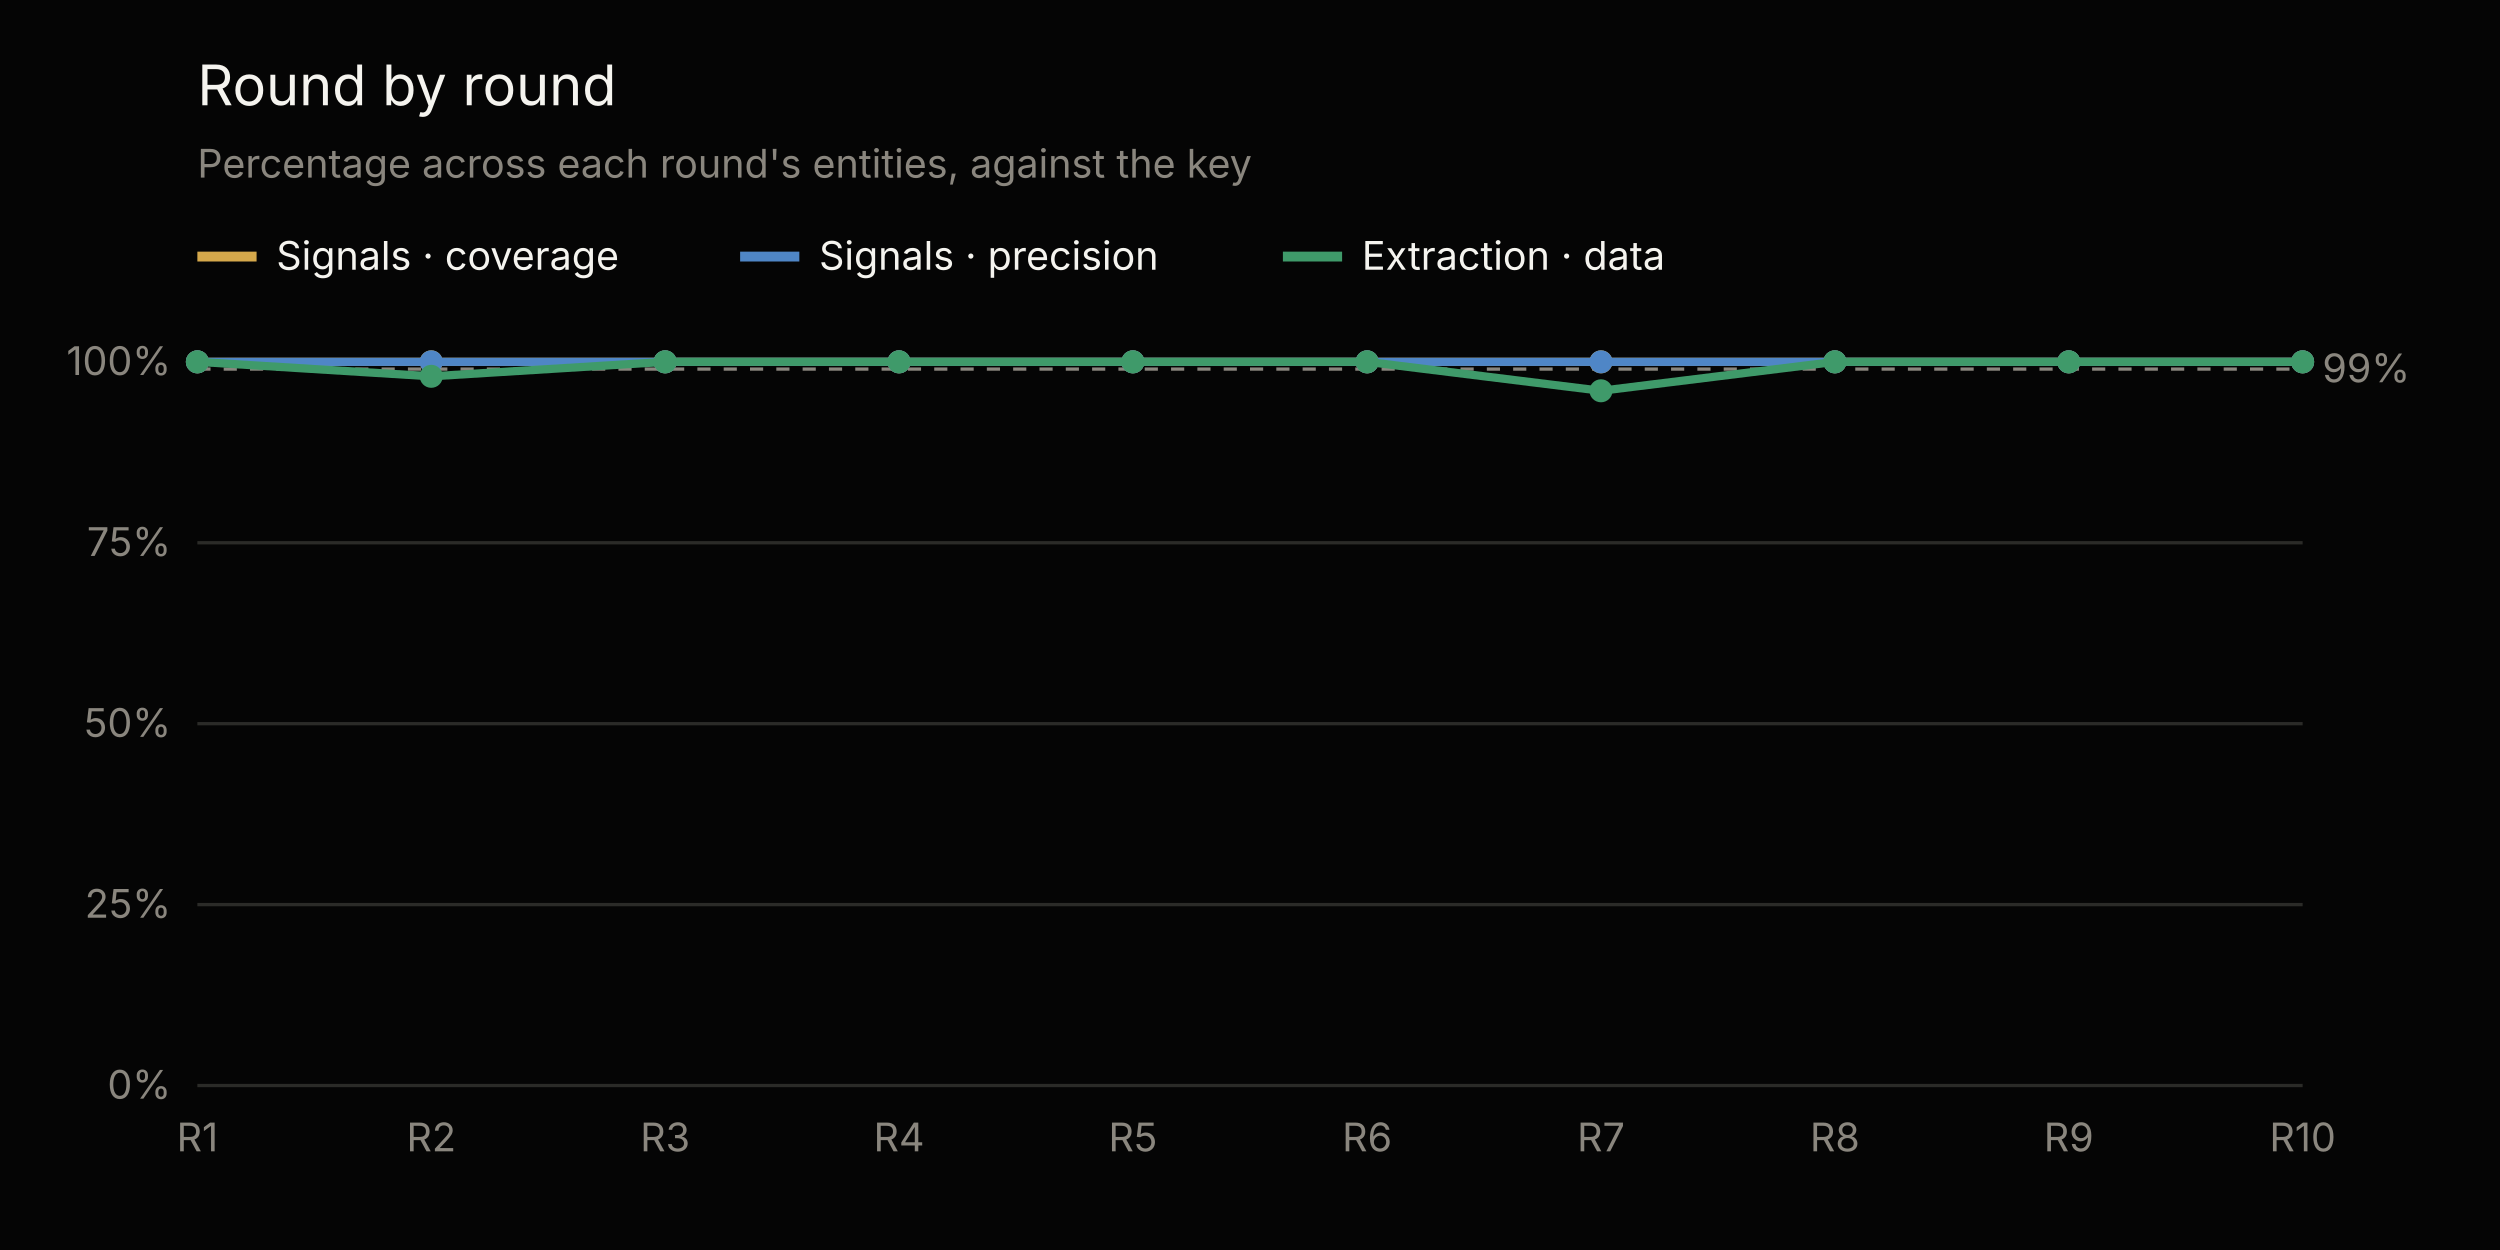
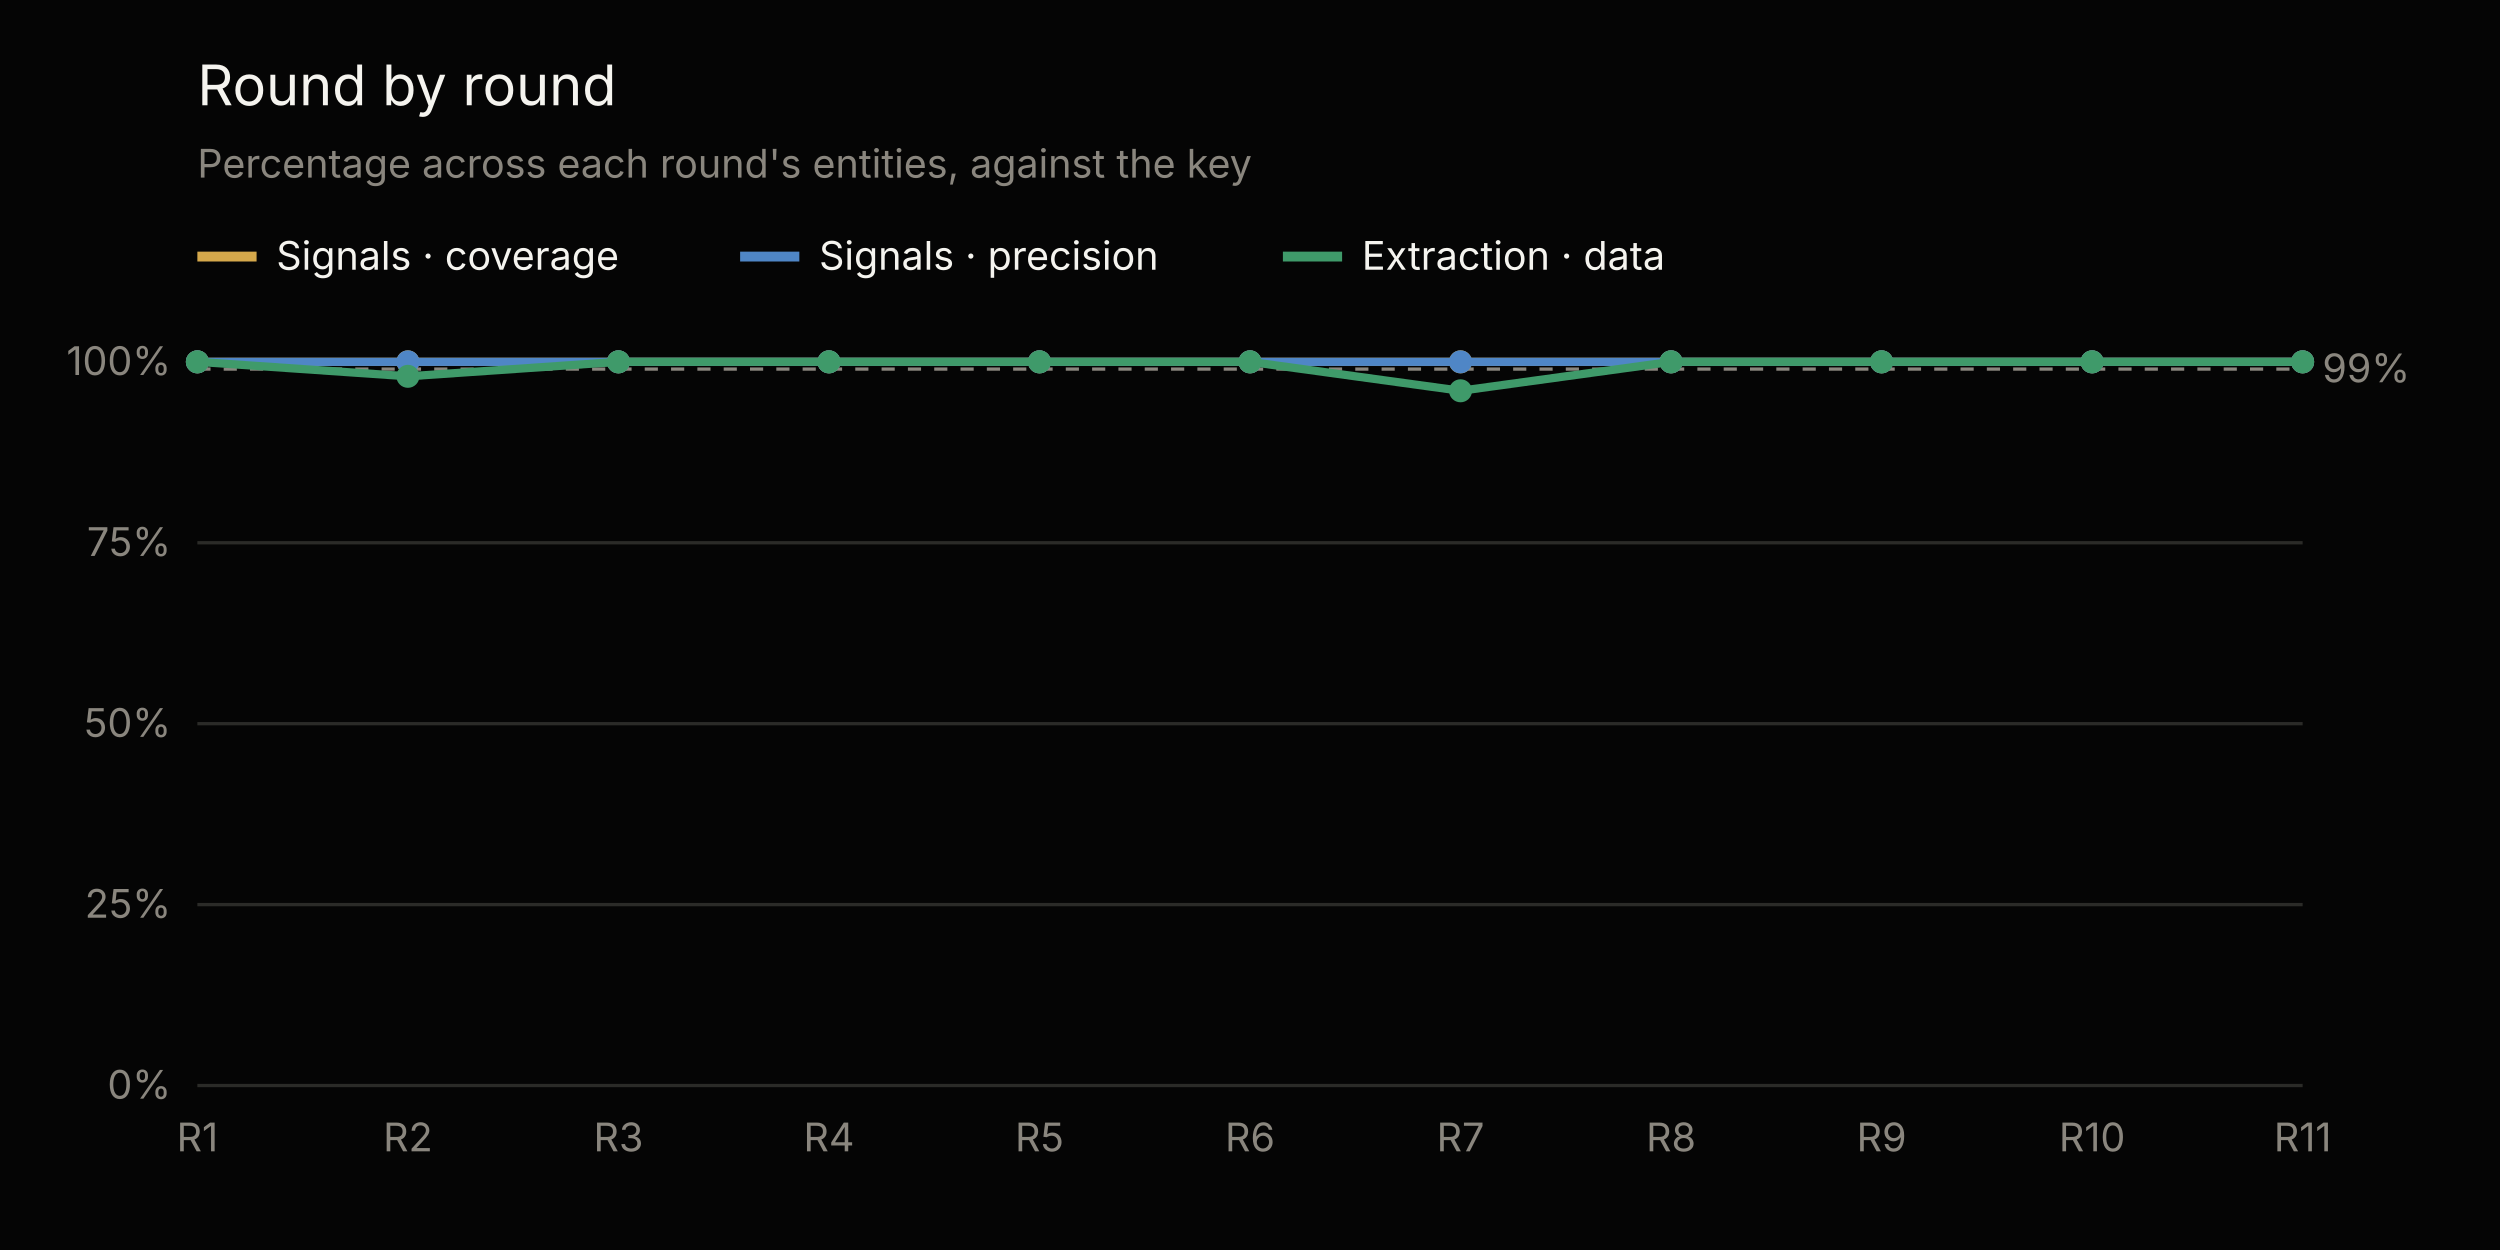
<svg xmlns="http://www.w3.org/2000/svg" viewBox="0 0 760 380" font-family="Inter, Arial, sans-serif" font-size="12">
  <rect width="760" height="380" fill="#050505" />
  <text x="60" y="32" font-size="17" fill="#f5f4ef">Round by round</text>
  <text x="60" y="54" fill="#8a867e">Percentage across each round's entities, against the key</text>
  <line x1="60" x2="78" y1="78" y2="78" stroke="#d5a84b" stroke-width="3" />
  <text x="84" y="82" fill="#f5f4ef">Signals · coverage</text>
  <line x1="225" x2="243" y1="78" y2="78" stroke="#4f86c6" stroke-width="3" />
  <text x="249" y="82" fill="#f5f4ef">Signals · precision</text>
  <line x1="390" x2="408" y1="78" y2="78" stroke="#3f9a6a" stroke-width="3" />
  <text x="414" y="82" fill="#f5f4ef">Extraction · data</text>
  <line x1="60" x2="700" y1="330.0" y2="330.0" stroke="#2b2b28" />
  <text x="52" y="334.0" text-anchor="end" fill="#8a867e">0%</text>
  <line x1="60" x2="700" y1="275.0" y2="275.0" stroke="#2b2b28" />
  <text x="52" y="279.0" text-anchor="end" fill="#8a867e">25%</text>
  <line x1="60" x2="700" y1="220.0" y2="220.0" stroke="#2b2b28" />
  <text x="52" y="224.0" text-anchor="end" fill="#8a867e">50%</text>
  <line x1="60" x2="700" y1="165.0" y2="165.0" stroke="#2b2b28" />
  <text x="52" y="169.0" text-anchor="end" fill="#8a867e">75%</text>
  <line x1="60" x2="700" y1="110.0" y2="110.0" stroke="#2b2b28" />
  <text x="52" y="114.0" text-anchor="end" fill="#8a867e">100%</text>
  <line x1="60" x2="700" y1="112.2" y2="112.2" stroke="#8a867e" stroke-dasharray="4 4" />
  <text x="706" y="116.2" fill="#8a867e">99%</text>
  <text x="60.0" y="350" text-anchor="middle" fill="#8a867e">R1</text>
-   <text x="131.1" y="350" text-anchor="middle" fill="#8a867e">R2</text>
-   <text x="202.2" y="350" text-anchor="middle" fill="#8a867e">R3</text>
-   <text x="273.3" y="350" text-anchor="middle" fill="#8a867e">R4</text>
-   <text x="344.4" y="350" text-anchor="middle" fill="#8a867e">R5</text>
-   <text x="415.6" y="350" text-anchor="middle" fill="#8a867e">R6</text>
-   <text x="486.7" y="350" text-anchor="middle" fill="#8a867e">R7</text>
-   <text x="557.8" y="350" text-anchor="middle" fill="#8a867e">R8</text>
-   <text x="628.9" y="350" text-anchor="middle" fill="#8a867e">R9</text>
-   <text x="700.0" y="350" text-anchor="middle" fill="#8a867e">R10</text>
-   <path d="M60.0,110.0 L131.1,110.0 L202.2,110.0 L273.3,110.0 L344.4,110.0 L415.6,110.0 L486.7,110.0 L557.8,110.0 L628.9,110.0 L700.0,110.0" fill="none" stroke="#d5a84b" stroke-width="2.5" />
+   <text x="124.0" y="350" text-anchor="middle" fill="#8a867e">R2</text>
+   <text x="188.0" y="350" text-anchor="middle" fill="#8a867e">R3</text>
+   <text x="252.0" y="350" text-anchor="middle" fill="#8a867e">R4</text>
+   <text x="316.0" y="350" text-anchor="middle" fill="#8a867e">R5</text>
+   <text x="380.0" y="350" text-anchor="middle" fill="#8a867e">R6</text>
+   <text x="444.0" y="350" text-anchor="middle" fill="#8a867e">R7</text>
+   <text x="508.0" y="350" text-anchor="middle" fill="#8a867e">R8</text>
+   <text x="572.0" y="350" text-anchor="middle" fill="#8a867e">R9</text>
+   <text x="636.0" y="350" text-anchor="middle" fill="#8a867e">R10</text>
+   <text x="700.0" y="350" text-anchor="middle" fill="#8a867e">R11</text>
+   <path d="M60.0,110.0 L124.0,110.0 L188.0,110.0 L252.0,110.0 L316.0,110.0 L380.0,110.0 L444.0,110.0 L508.0,110.0 L572.0,110.0 L636.0,110.0 L700.0,110.0" fill="none" stroke="#d5a84b" stroke-width="2.5" />
  <circle cx="60.0" cy="110.0" r="3.5" fill="#d5a84b" />
-   <circle cx="131.1" cy="110.0" r="3.5" fill="#d5a84b" />
-   <circle cx="202.2" cy="110.0" r="3.5" fill="#d5a84b" />
-   <circle cx="273.3" cy="110.0" r="3.5" fill="#d5a84b" />
-   <circle cx="344.4" cy="110.0" r="3.5" fill="#d5a84b" />
-   <circle cx="415.6" cy="110.0" r="3.5" fill="#d5a84b" />
-   <circle cx="486.7" cy="110.0" r="3.5" fill="#d5a84b" />
-   <circle cx="557.8" cy="110.0" r="3.5" fill="#d5a84b" />
-   <circle cx="628.9" cy="110.0" r="3.5" fill="#d5a84b" />
+   <circle cx="124.0" cy="110.0" r="3.5" fill="#d5a84b" />
+   <circle cx="188.0" cy="110.0" r="3.5" fill="#d5a84b" />
+   <circle cx="252.0" cy="110.0" r="3.5" fill="#d5a84b" />
+   <circle cx="316.0" cy="110.0" r="3.5" fill="#d5a84b" />
+   <circle cx="380.0" cy="110.0" r="3.5" fill="#d5a84b" />
+   <circle cx="444.0" cy="110.0" r="3.5" fill="#d5a84b" />
+   <circle cx="508.0" cy="110.0" r="3.5" fill="#d5a84b" />
+   <circle cx="572.0" cy="110.0" r="3.5" fill="#d5a84b" />
+   <circle cx="636.0" cy="110.0" r="3.5" fill="#d5a84b" />
  <circle cx="700.0" cy="110.0" r="3.5" fill="#d5a84b" />
-   <path d="M60.0,110.0 L131.1,110.0 L202.2,110.0 L273.3,110.0 L344.4,110.0 L415.6,110.0 L486.7,110.0 L557.8,110.0 L628.9,110.0 L700.0,110.0" fill="none" stroke="#4f86c6" stroke-width="2.5" />
+   <path d="M60.0,110.0 L124.0,110.0 L188.0,110.0 L252.0,110.0 L316.0,110.0 L380.0,110.0 L444.0,110.0 L508.0,110.0 L572.0,110.0 L636.0,110.0 L700.0,110.0" fill="none" stroke="#4f86c6" stroke-width="2.5" />
  <circle cx="60.0" cy="110.0" r="3.5" fill="#4f86c6" />
-   <circle cx="131.1" cy="110.0" r="3.5" fill="#4f86c6" />
-   <circle cx="202.2" cy="110.0" r="3.5" fill="#4f86c6" />
-   <circle cx="273.3" cy="110.0" r="3.5" fill="#4f86c6" />
-   <circle cx="344.4" cy="110.0" r="3.5" fill="#4f86c6" />
-   <circle cx="415.6" cy="110.0" r="3.5" fill="#4f86c6" />
-   <circle cx="486.7" cy="110.0" r="3.5" fill="#4f86c6" />
-   <circle cx="557.8" cy="110.0" r="3.5" fill="#4f86c6" />
-   <circle cx="628.9" cy="110.0" r="3.5" fill="#4f86c6" />
+   <circle cx="124.0" cy="110.0" r="3.5" fill="#4f86c6" />
+   <circle cx="188.0" cy="110.0" r="3.5" fill="#4f86c6" />
+   <circle cx="252.0" cy="110.0" r="3.5" fill="#4f86c6" />
+   <circle cx="316.0" cy="110.0" r="3.5" fill="#4f86c6" />
+   <circle cx="380.0" cy="110.0" r="3.5" fill="#4f86c6" />
+   <circle cx="444.0" cy="110.0" r="3.5" fill="#4f86c6" />
+   <circle cx="508.0" cy="110.0" r="3.5" fill="#4f86c6" />
+   <circle cx="572.0" cy="110.0" r="3.5" fill="#4f86c6" />
+   <circle cx="636.0" cy="110.0" r="3.5" fill="#4f86c6" />
  <circle cx="700.0" cy="110.0" r="3.5" fill="#4f86c6" />
-   <path d="M60.0,110.0 L131.1,114.4 L202.2,110.0 L273.3,110.0 L344.4,110.0 L415.6,110.0 L486.7,118.8 L557.8,110.0 L628.9,110.0 L700.0,110.0" fill="none" stroke="#3f9a6a" stroke-width="2.5" />
+   <path d="M60.0,110.0 L124.0,114.4 L188.0,110.0 L252.0,110.0 L316.0,110.0 L380.0,110.0 L444.0,118.8 L508.0,110.0 L572.0,110.0 L636.0,110.0 L700.0,110.0" fill="none" stroke="#3f9a6a" stroke-width="2.5" />
  <circle cx="60.0" cy="110.0" r="3.5" fill="#3f9a6a" />
-   <circle cx="131.1" cy="114.4" r="3.5" fill="#3f9a6a" />
-   <circle cx="202.2" cy="110.0" r="3.5" fill="#3f9a6a" />
-   <circle cx="273.3" cy="110.0" r="3.5" fill="#3f9a6a" />
-   <circle cx="344.4" cy="110.0" r="3.5" fill="#3f9a6a" />
-   <circle cx="415.6" cy="110.0" r="3.5" fill="#3f9a6a" />
-   <circle cx="486.7" cy="118.8" r="3.5" fill="#3f9a6a" />
-   <circle cx="557.8" cy="110.0" r="3.5" fill="#3f9a6a" />
-   <circle cx="628.9" cy="110.0" r="3.5" fill="#3f9a6a" />
+   <circle cx="124.0" cy="114.4" r="3.5" fill="#3f9a6a" />
+   <circle cx="188.0" cy="110.0" r="3.5" fill="#3f9a6a" />
+   <circle cx="252.0" cy="110.0" r="3.5" fill="#3f9a6a" />
+   <circle cx="316.0" cy="110.0" r="3.5" fill="#3f9a6a" />
+   <circle cx="380.0" cy="110.0" r="3.5" fill="#3f9a6a" />
+   <circle cx="444.0" cy="118.8" r="3.5" fill="#3f9a6a" />
+   <circle cx="508.0" cy="110.0" r="3.5" fill="#3f9a6a" />
+   <circle cx="572.0" cy="110.0" r="3.5" fill="#3f9a6a" />
+   <circle cx="636.0" cy="110.0" r="3.5" fill="#3f9a6a" />
  <circle cx="700.0" cy="110.0" r="3.5" fill="#3f9a6a" />
</svg>
